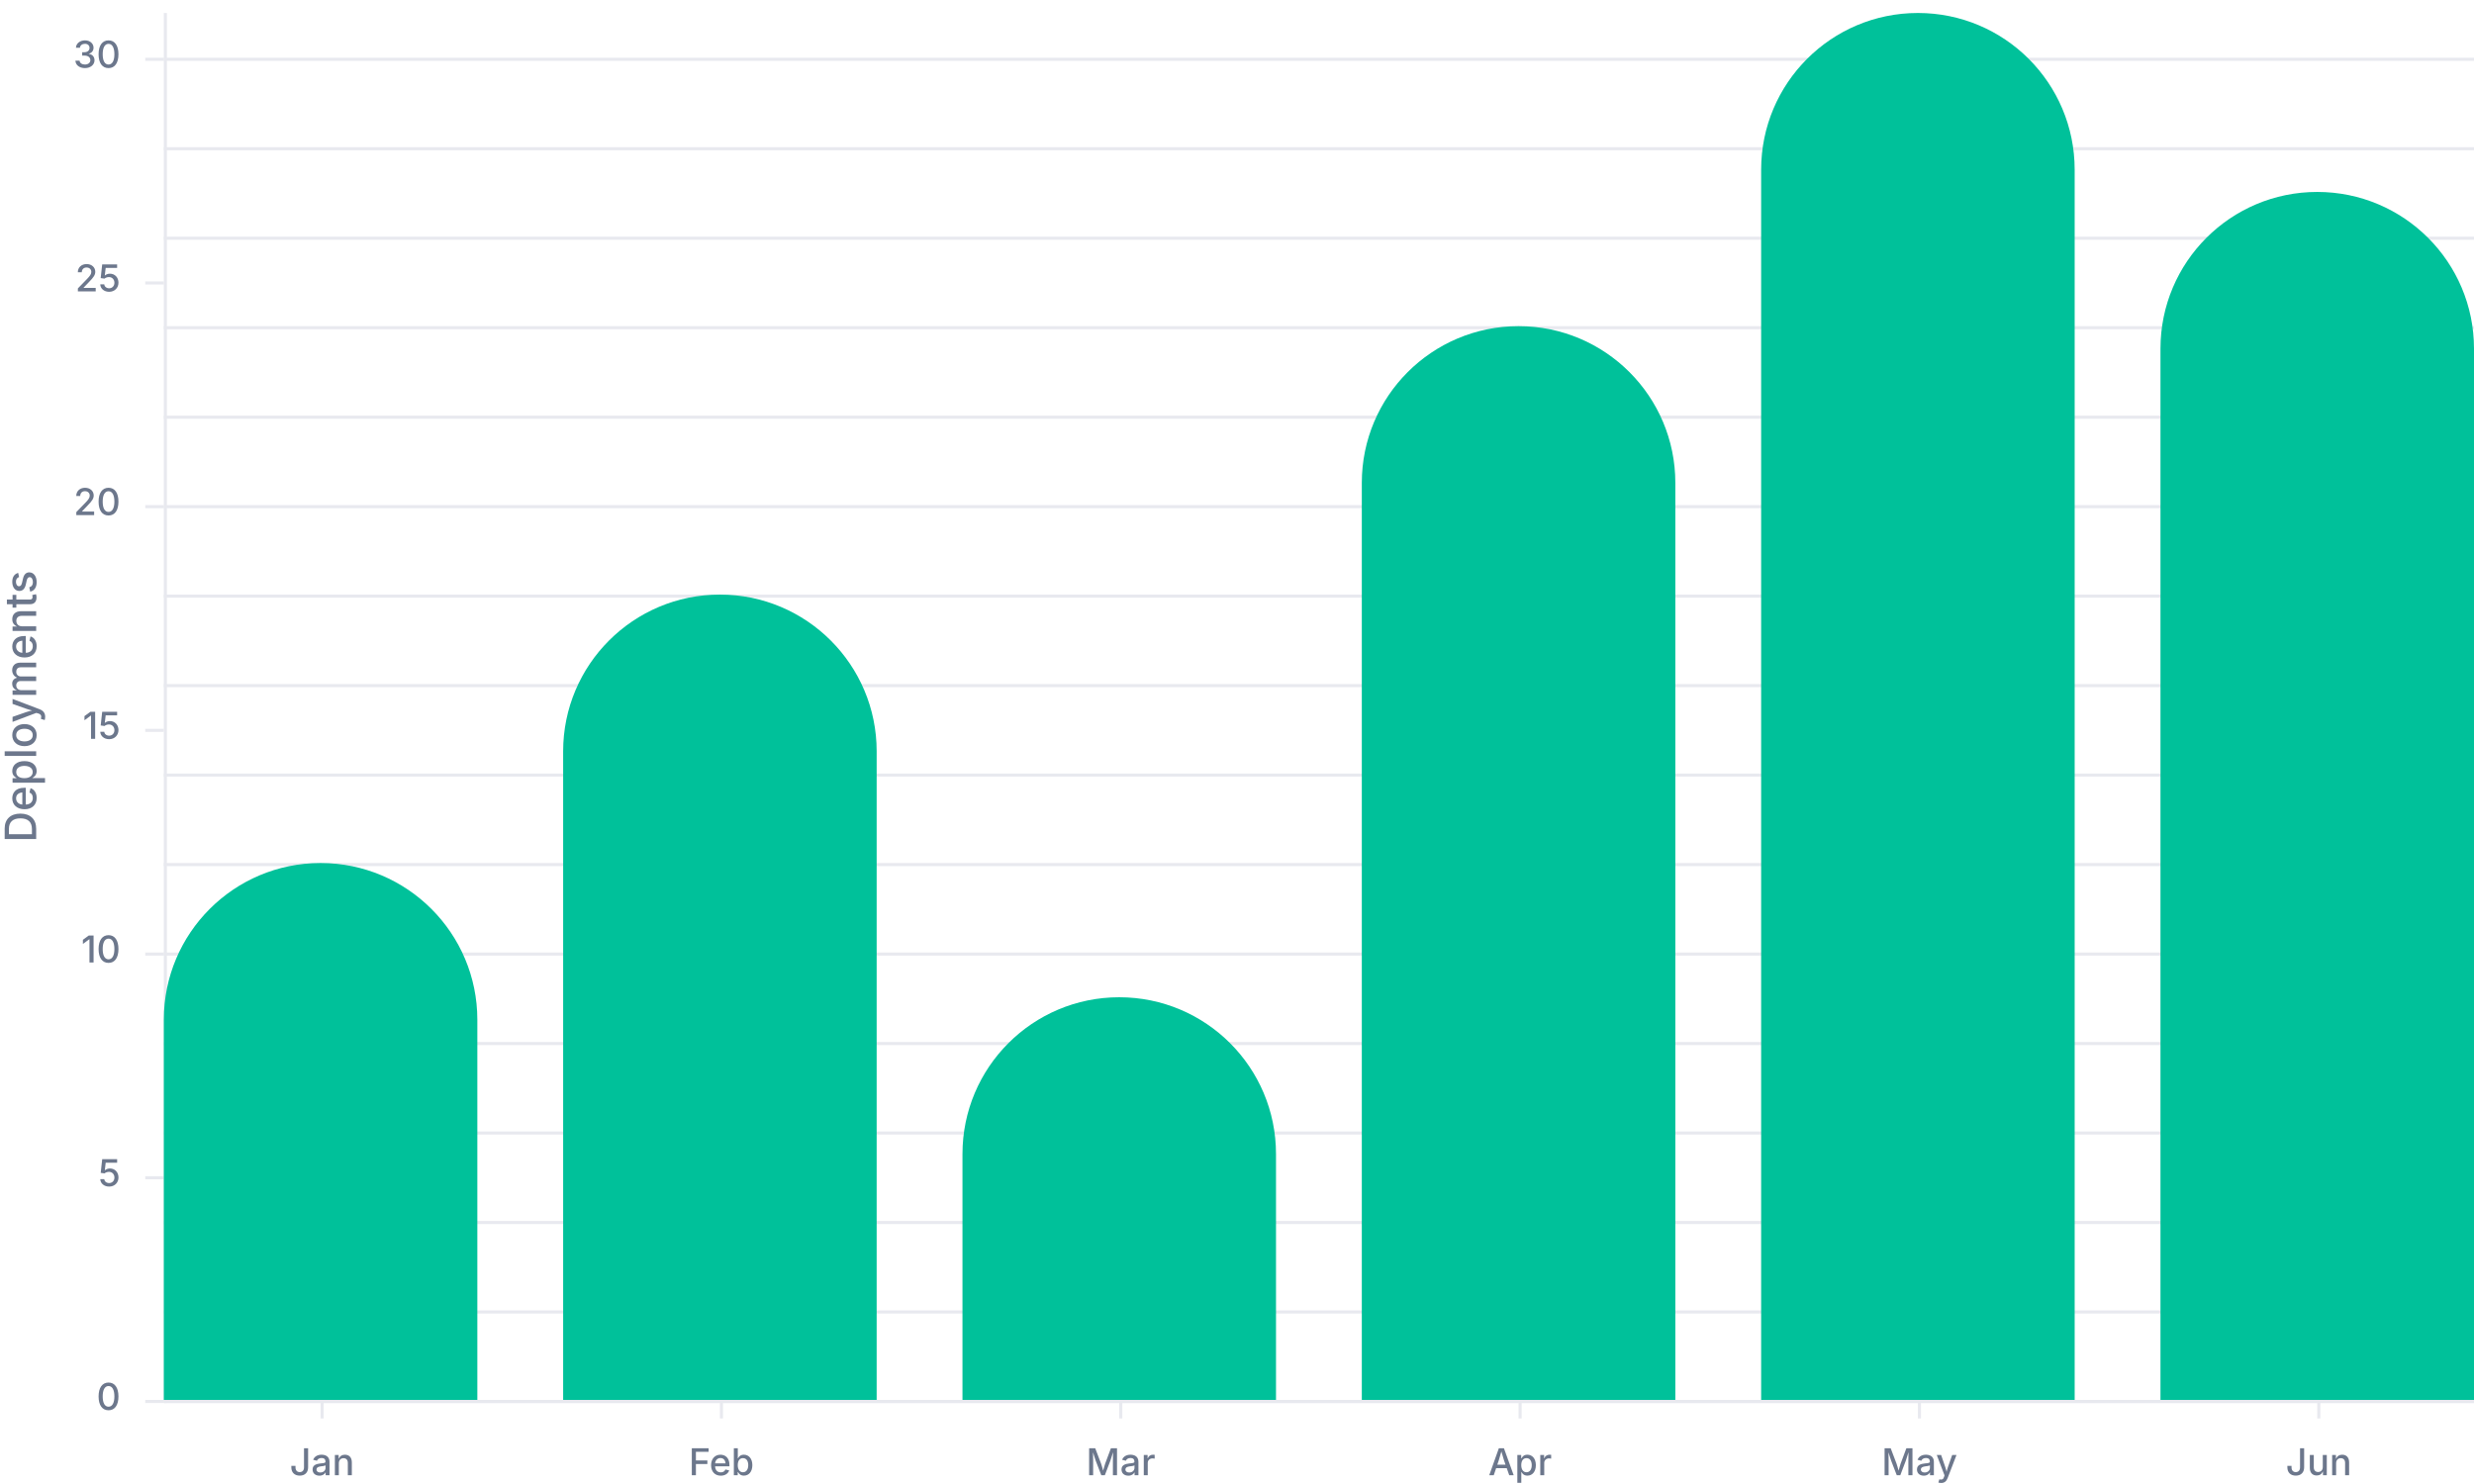
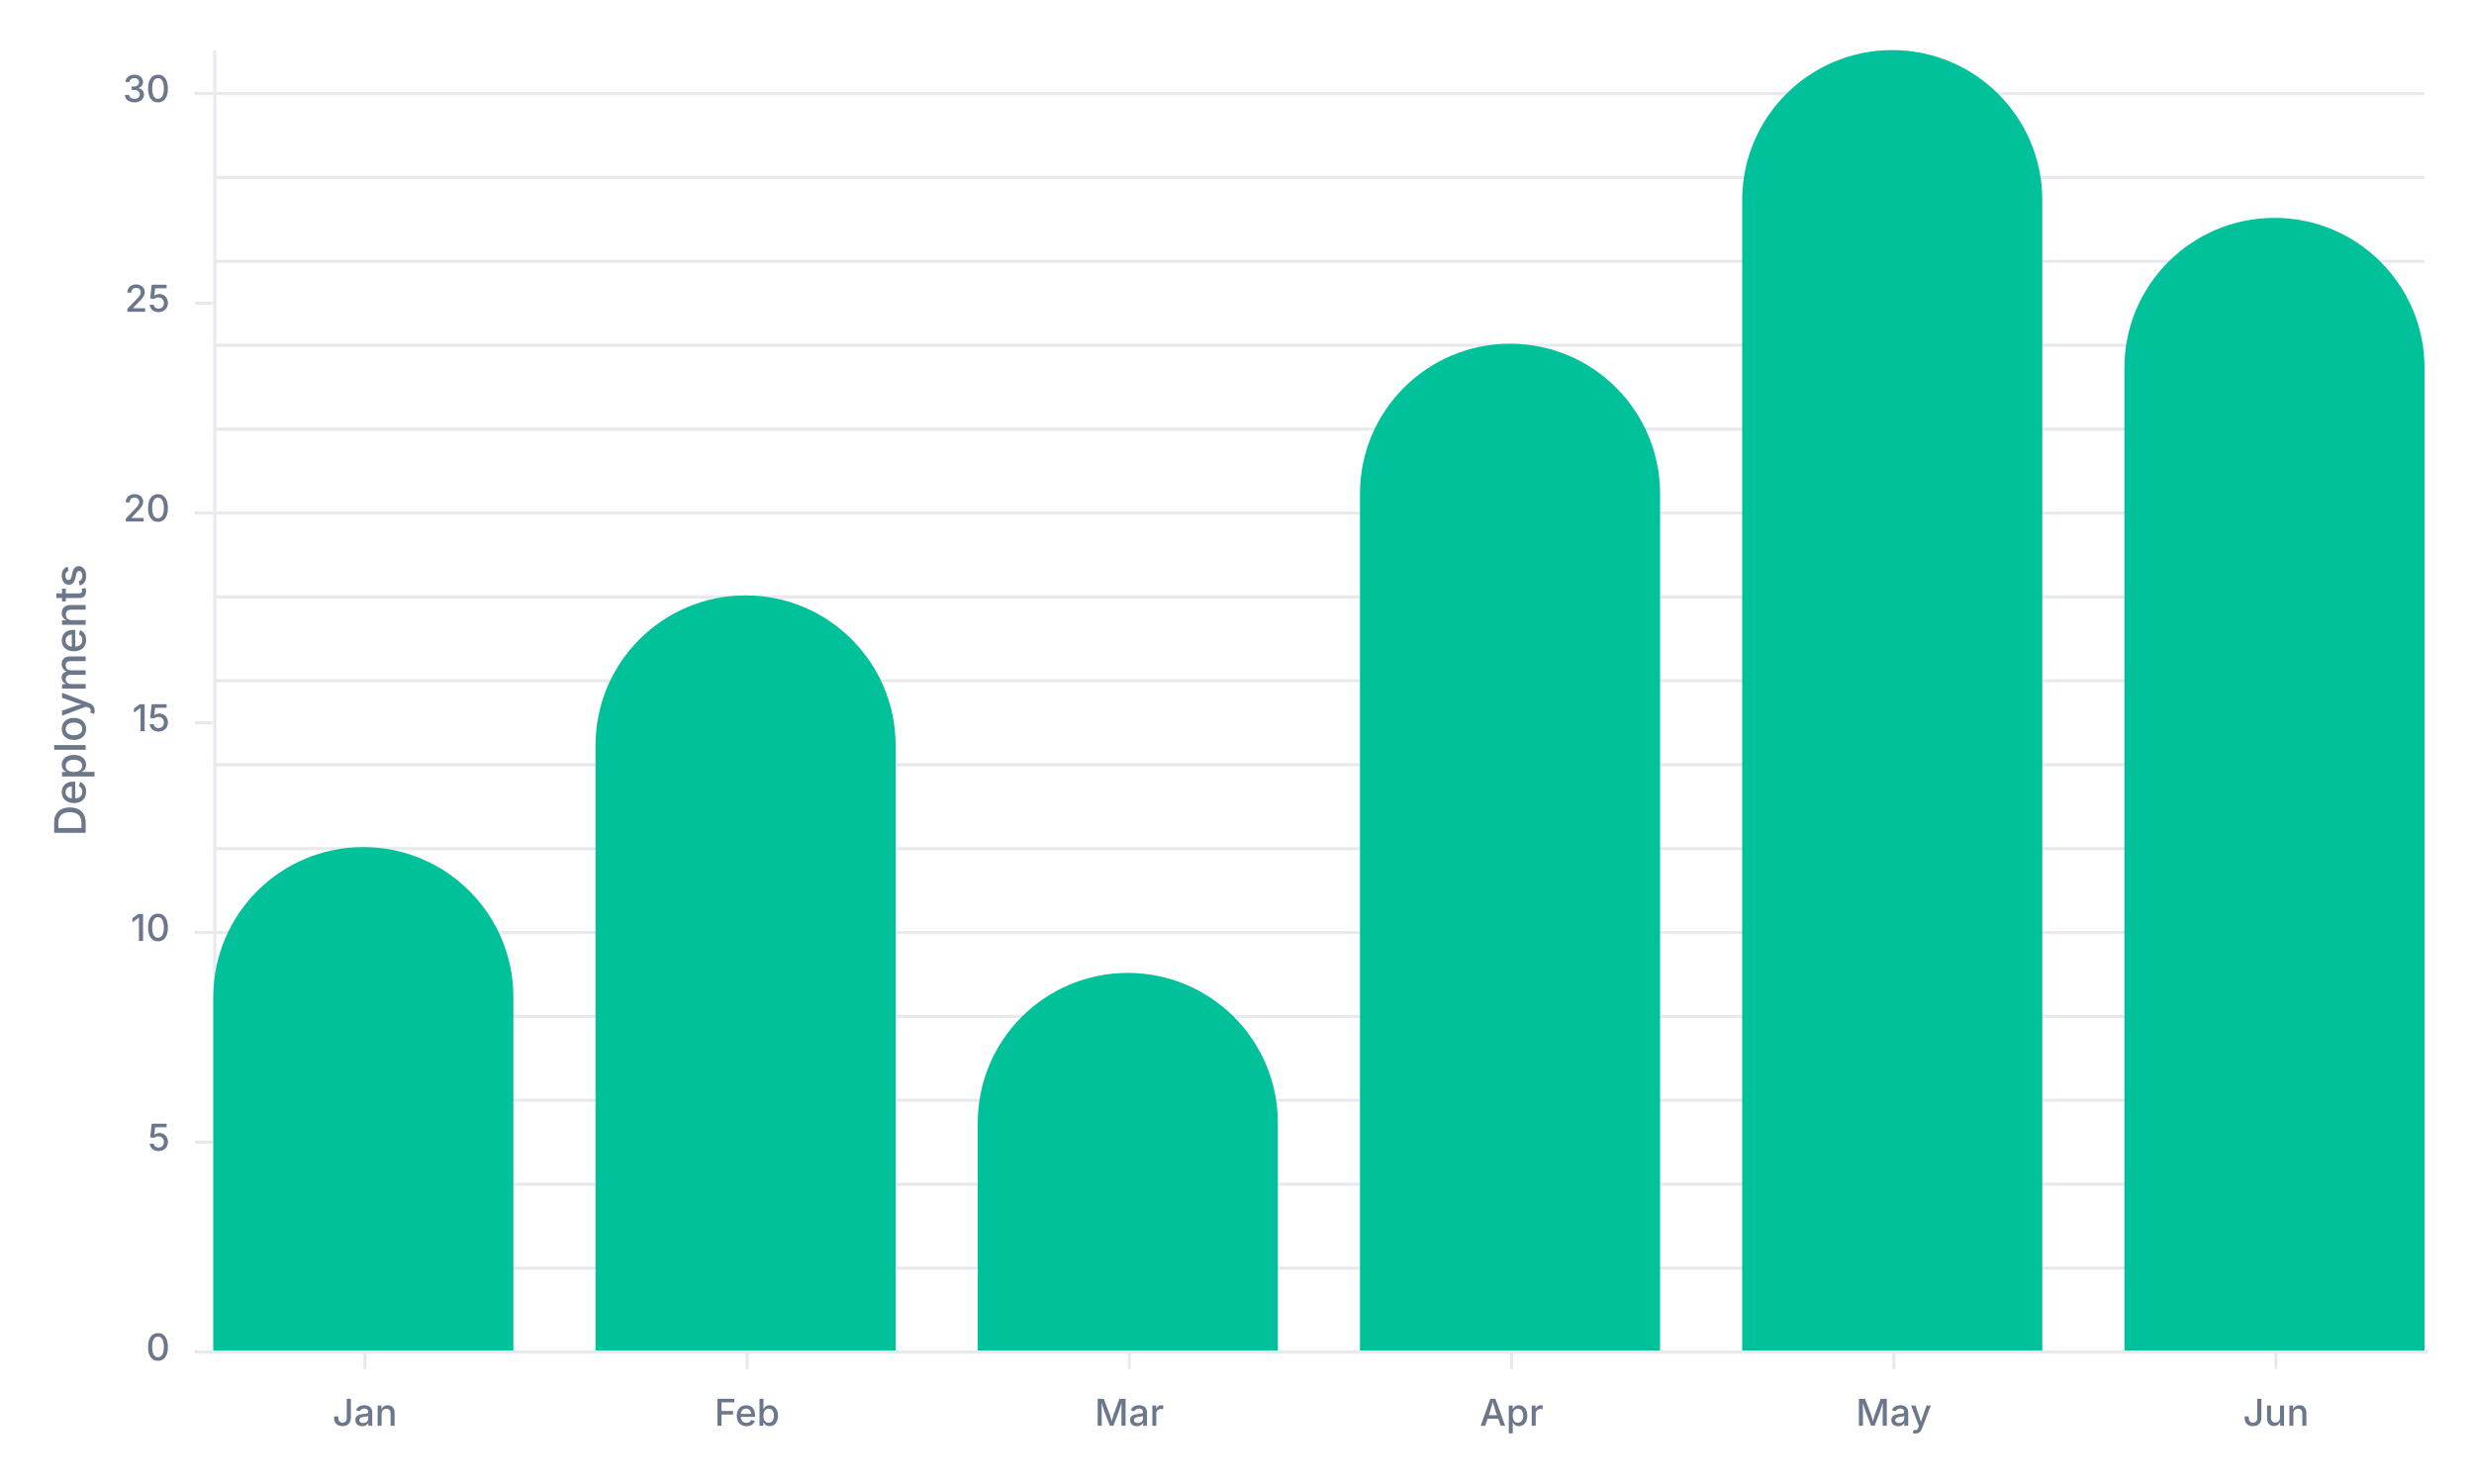
<svg xmlns="http://www.w3.org/2000/svg" style="font-family: Inter, Arial, &quot;Helvetica Neue&quot;, Helvetica, sans-serif;" height="480" width="800" viewBox="0 0 800 480" role="img">
-   <g axis-type="x" transform="translate(52.97,452.8)">
-     <g fill="none" font-size="10" font-family="sans-serif" text-anchor="middle" style="user-select: none;">
-       <path stroke="currentColor" d="M0.5, 0 V0.5 H747.53 V0" style="stroke: #e8e9ef; stroke-width: 1px; stroke-dasharray: none;" />
-       <g opacity="1" transform="translate(51.19132,0)" style="stroke: none; font-size: 12px; font-weight: 500;">
-         <line stroke="currentColor" y2="6" style="stroke: #e8e9ef; stroke-width: 1px;" />
-         <text fill="currentColor" style="fill: #6c778c; cursor: default; font-family: Inter, Arial, &quot;Helvetica Neue&quot;, Helvetica, sans-serif; text-decoration: none; stroke: none;">
-           <tspan font-size="12" font-family="Inter,Arial,&quot;Helvetica Neue&quot;,Helvetica,sans-serif" y="20">
-             <tspan x="0" dy="0em" dominant-baseline="central">Jan</tspan>
-           </tspan>
-         </text>
-       </g>
-       <g opacity="1" transform="translate(180.3208,0)" style="stroke: none; font-size: 12px; font-weight: 500;">
-         <line stroke="currentColor" y2="6" style="stroke: #e8e9ef; stroke-width: 1px;" />
-         <text fill="currentColor" style="fill: #6c778c; cursor: default; font-family: Inter, Arial, &quot;Helvetica Neue&quot;, Helvetica, sans-serif; text-decoration: none; stroke: none;">
-           <tspan font-size="12" font-family="Inter,Arial,&quot;Helvetica Neue&quot;,Helvetica,sans-serif" y="20">
-             <tspan x="0" dy="0em" dominant-baseline="central">Feb</tspan>
-           </tspan>
-         </text>
-       </g>
-       <g opacity="1" transform="translate(309.4503,0)" style="stroke: none; font-size: 12px; font-weight: 500;">
-         <line stroke="currentColor" y2="6" style="stroke: #e8e9ef; stroke-width: 1px;" />
-         <text fill="currentColor" style="fill: #6c778c; cursor: default; font-family: Inter, Arial, &quot;Helvetica Neue&quot;, Helvetica, sans-serif; text-decoration: none; stroke: none;">
-           <tspan font-size="12" font-family="Inter,Arial,&quot;Helvetica Neue&quot;,Helvetica,sans-serif" y="20">
-             <tspan x="0" dy="0em" dominant-baseline="central">Mar</tspan>
-           </tspan>
-         </text>
-       </g>
-       <g opacity="1" transform="translate(438.5797,0)" style="stroke: none; font-size: 12px; font-weight: 500;">
-         <line stroke="currentColor" y2="6" style="stroke: #e8e9ef; stroke-width: 1px;" />
-         <text fill="currentColor" style="fill: #6c778c; cursor: default; font-family: Inter, Arial, &quot;Helvetica Neue&quot;, Helvetica, sans-serif; text-decoration: none; stroke: none;">
-           <tspan font-size="12" font-family="Inter,Arial,&quot;Helvetica Neue&quot;,Helvetica,sans-serif" y="20">
-             <tspan x="0" dy="0em" dominant-baseline="central">Apr</tspan>
-           </tspan>
-         </text>
-       </g>
-       <g opacity="1" transform="translate(567.7092,0)" style="stroke: none; font-size: 12px; font-weight: 500;">
-         <line stroke="currentColor" y2="6" style="stroke: #e8e9ef; stroke-width: 1px;" />
-         <text fill="currentColor" style="fill: #6c778c; cursor: default; font-family: Inter, Arial, &quot;Helvetica Neue&quot;, Helvetica, sans-serif; text-decoration: none; stroke: none;">
-           <tspan font-size="12" font-family="Inter,Arial,&quot;Helvetica Neue&quot;,Helvetica,sans-serif" y="20">
-             <tspan x="0" dy="0em" dominant-baseline="central">May</tspan>
-           </tspan>
-         </text>
-       </g>
-       <g opacity="1" transform="translate(696.8387,0)" style="stroke: none; font-size: 12px; font-weight: 500;">
-         <line stroke="currentColor" y2="6" style="stroke: #e8e9ef; stroke-width: 1px;" />
-         <text fill="currentColor" style="fill: #6c778c; cursor: default; font-family: Inter, Arial, &quot;Helvetica Neue&quot;, Helvetica, sans-serif; text-decoration: none; stroke: none;">
-           <tspan font-size="12" font-family="Inter,Arial,&quot;Helvetica Neue&quot;,Helvetica,sans-serif" y="20">
-             <tspan x="0" dy="0em" dominant-baseline="central">Jun</tspan>
-           </tspan>
-         </text>
-       </g>
+   <g transform="translate(16,12)">
+     <g axis-type="x" transform="translate(52.97,424.8)">
+       <g fill="none" font-size="10" font-family="sans-serif" text-anchor="middle" style="user-select: none;">
+         <path stroke="currentColor" d="M0.5, 0 V0.5 H715.53 V0" style="stroke: #e8e9ef; stroke-width: 1px; stroke-dasharray: none;" />
+         <g opacity="1" transform="translate(49.01989,0)" style="stroke: none; font-size: 12px; font-weight: 500;">
+           <line stroke="currentColor" y2="6" style="stroke: #e8e9ef; stroke-width: 1px;" />
+           <text fill="currentColor" style="fill: #6c778c; cursor: default; font-family: Inter, Arial, &quot;Helvetica Neue&quot;, Helvetica, sans-serif; text-decoration: none; stroke: none;">
+             <tspan font-size="12" font-family="Inter,Arial,&quot;Helvetica Neue&quot;,Helvetica,sans-serif" y="20">
+               <tspan x="0" dy="0em" dominant-baseline="central">Jan</tspan>
+             </tspan>
+           </text>
+         </g>
+         <g opacity="1" transform="translate(172.6179,0)" style="stroke: none; font-size: 12px; font-weight: 500;">
+           <line stroke="currentColor" y2="6" style="stroke: #e8e9ef; stroke-width: 1px;" />
+           <text fill="currentColor" style="fill: #6c778c; cursor: default; font-family: Inter, Arial, &quot;Helvetica Neue&quot;, Helvetica, sans-serif; text-decoration: none; stroke: none;">
+             <tspan font-size="12" font-family="Inter,Arial,&quot;Helvetica Neue&quot;,Helvetica,sans-serif" y="20">
+               <tspan x="0" dy="0em" dominant-baseline="central">Feb</tspan>
+             </tspan>
+           </text>
+         </g>
+         <g opacity="1" transform="translate(296.216,0)" style="stroke: none; font-size: 12px; font-weight: 500;">
+           <line stroke="currentColor" y2="6" style="stroke: #e8e9ef; stroke-width: 1px;" />
+           <text fill="currentColor" style="fill: #6c778c; cursor: default; font-family: Inter, Arial, &quot;Helvetica Neue&quot;, Helvetica, sans-serif; text-decoration: none; stroke: none;">
+             <tspan font-size="12" font-family="Inter,Arial,&quot;Helvetica Neue&quot;,Helvetica,sans-serif" y="20">
+               <tspan x="0" dy="0em" dominant-baseline="central">Mar</tspan>
+             </tspan>
+           </text>
+         </g>
+         <g opacity="1" transform="translate(419.814,0)" style="stroke: none; font-size: 12px; font-weight: 500;">
+           <line stroke="currentColor" y2="6" style="stroke: #e8e9ef; stroke-width: 1px;" />
+           <text fill="currentColor" style="fill: #6c778c; cursor: default; font-family: Inter, Arial, &quot;Helvetica Neue&quot;, Helvetica, sans-serif; text-decoration: none; stroke: none;">
+             <tspan font-size="12" font-family="Inter,Arial,&quot;Helvetica Neue&quot;,Helvetica,sans-serif" y="20">
+               <tspan x="0" dy="0em" dominant-baseline="central">Apr</tspan>
+             </tspan>
+           </text>
+         </g>
+         <g opacity="1" transform="translate(543.4121,0)" style="stroke: none; font-size: 12px; font-weight: 500;">
+           <line stroke="currentColor" y2="6" style="stroke: #e8e9ef; stroke-width: 1px;" />
+           <text fill="currentColor" style="fill: #6c778c; cursor: default; font-family: Inter, Arial, &quot;Helvetica Neue&quot;, Helvetica, sans-serif; text-decoration: none; stroke: none;">
+             <tspan font-size="12" font-family="Inter,Arial,&quot;Helvetica Neue&quot;,Helvetica,sans-serif" y="20">
+               <tspan x="0" dy="0em" dominant-baseline="central">May</tspan>
+             </tspan>
+           </text>
+         </g>
+         <g opacity="1" transform="translate(667.0101,0)" style="stroke: none; font-size: 12px; font-weight: 500;">
+           <line stroke="currentColor" y2="6" style="stroke: #e8e9ef; stroke-width: 1px;" />
+           <text fill="currentColor" style="fill: #6c778c; cursor: default; font-family: Inter, Arial, &quot;Helvetica Neue&quot;, Helvetica, sans-serif; text-decoration: none; stroke: none;">
+             <tspan font-size="12" font-family="Inter,Arial,&quot;Helvetica Neue&quot;,Helvetica,sans-serif" y="20">
+               <tspan x="0" dy="0em" dominant-baseline="central">Jun</tspan>
+             </tspan>
+           </text>
+         </g>
+       </g>
+       <g style="opacity: 0;" />
    </g>
-     <g style="opacity: 0;" />
+     <g axis-type="y" transform="translate(52.97,4.2)">
+       <g fill="none" font-size="10" font-family="sans-serif" text-anchor="end" style="user-select: none;">
+         <path stroke="currentColor" d="M0, 421.1 H0.5 V0.5 H0" style="stroke: #e8e9ef; stroke-width: 1px; stroke-dasharray: none;" />
+         <g opacity="1" transform="translate(0,421.1)" style="stroke: none; font-size: 12px; font-weight: 500;">
+           <line stroke="currentColor" x2="-6" style="stroke: #e8e9ef; stroke-width: 1px;" />
+           <text fill="currentColor" x="-14" style="fill: #6c778c; cursor: default; font-family: Inter, Arial, &quot;Helvetica Neue&quot;, Helvetica, sans-serif; text-decoration: none; stroke: none;">
+             <tspan font-size="12" font-family="Inter,Arial,&quot;Helvetica Neue&quot;,Helvetica,sans-serif" y="-6">
+               <tspan x="-14" dy="0em" dominant-baseline="hanging">0</tspan>
+             </tspan>
+           </text>
+         </g>
+         <g opacity="1" transform="translate(0,353.2613)" style="stroke: none; font-size: 12px; font-weight: 500;">
+           <line stroke="currentColor" x2="-6" style="stroke: #e8e9ef; stroke-width: 1px;" />
+           <text fill="currentColor" x="-14" style="fill: #6c778c; cursor: default; font-family: Inter, Arial, &quot;Helvetica Neue&quot;, Helvetica, sans-serif; text-decoration: none; stroke: none;">
+             <tspan font-size="12" font-family="Inter,Arial,&quot;Helvetica Neue&quot;,Helvetica,sans-serif" y="-6">
+               <tspan x="-14" dy="0em" dominant-baseline="hanging">5</tspan>
+             </tspan>
+           </text>
+         </g>
+         <g opacity="1" transform="translate(0,285.4226)" style="stroke: none; font-size: 12px; font-weight: 500;">
+           <line stroke="currentColor" x2="-6" style="stroke: #e8e9ef; stroke-width: 1px;" />
+           <text fill="currentColor" x="-14" style="fill: #6c778c; cursor: default; font-family: Inter, Arial, &quot;Helvetica Neue&quot;, Helvetica, sans-serif; text-decoration: none; stroke: none;">
+             <tspan font-size="12" font-family="Inter,Arial,&quot;Helvetica Neue&quot;,Helvetica,sans-serif" y="-6">
+               <tspan x="-14" dy="0em" dominant-baseline="hanging">10</tspan>
+             </tspan>
+           </text>
+         </g>
+         <g opacity="1" transform="translate(0,217.5839)" style="stroke: none; font-size: 12px; font-weight: 500;">
+           <line stroke="currentColor" x2="-6" style="stroke: #e8e9ef; stroke-width: 1px;" />
+           <text fill="currentColor" x="-14" style="fill: #6c778c; cursor: default; font-family: Inter, Arial, &quot;Helvetica Neue&quot;, Helvetica, sans-serif; text-decoration: none; stroke: none;">
+             <tspan font-size="12" font-family="Inter,Arial,&quot;Helvetica Neue&quot;,Helvetica,sans-serif" y="-6">
+               <tspan x="-14" dy="0em" dominant-baseline="hanging">15</tspan>
+             </tspan>
+           </text>
+         </g>
+         <g opacity="1" transform="translate(0,149.7452)" style="stroke: none; font-size: 12px; font-weight: 500;">
+           <line stroke="currentColor" x2="-6" style="stroke: #e8e9ef; stroke-width: 1px;" />
+           <text fill="currentColor" x="-14" style="fill: #6c778c; cursor: default; font-family: Inter, Arial, &quot;Helvetica Neue&quot;, Helvetica, sans-serif; text-decoration: none; stroke: none;">
+             <tspan font-size="12" font-family="Inter,Arial,&quot;Helvetica Neue&quot;,Helvetica,sans-serif" y="-6">
+               <tspan x="-14" dy="0em" dominant-baseline="hanging">20</tspan>
+             </tspan>
+           </text>
+         </g>
+         <g opacity="1" transform="translate(0,81.90645)" style="stroke: none; font-size: 12px; font-weight: 500;">
+           <line stroke="currentColor" x2="-6" style="stroke: #e8e9ef; stroke-width: 1px;" />
+           <text fill="currentColor" x="-14" style="fill: #6c778c; cursor: default; font-family: Inter, Arial, &quot;Helvetica Neue&quot;, Helvetica, sans-serif; text-decoration: none; stroke: none;">
+             <tspan font-size="12" font-family="Inter,Arial,&quot;Helvetica Neue&quot;,Helvetica,sans-serif" y="-6">
+               <tspan x="-14" dy="0em" dominant-baseline="hanging">25</tspan>
+             </tspan>
+           </text>
+         </g>
+         <g opacity="1" transform="translate(0,14.06774)" style="stroke: none; font-size: 12px; font-weight: 500;">
+           <line stroke="currentColor" x2="-6" style="stroke: #e8e9ef; stroke-width: 1px;" />
+           <text fill="currentColor" x="-14" style="fill: #6c778c; cursor: default; font-family: Inter, Arial, &quot;Helvetica Neue&quot;, Helvetica, sans-serif; text-decoration: none; stroke: none;">
+             <tspan font-size="12" font-family="Inter,Arial,&quot;Helvetica Neue&quot;,Helvetica,sans-serif" y="-6">
+               <tspan x="-14" dy="0em" dominant-baseline="hanging">30</tspan>
+             </tspan>
+           </text>
+         </g>
+         <text dy="-0.25em" transform="translate(-37.77,210.3) rotate(-90)" style="fill: #6c778c; font-size: 14px; font-weight: 500; font-family: Inter, Arial, &quot;Helvetica Neue&quot;, Helvetica, sans-serif; text-anchor: middle;">Deployments</text>
+       </g>
+       <g fill="none" font-size="10" font-family="sans-serif" text-anchor="end" style="opacity: 1;">
+         <path stroke="currentColor" d="M0.5,421.1V0.5" style="opacity: 0;" />
+         <g opacity="1" transform="translate(0,421.1)">
+           <line stroke="currentColor" x2="715.03" style="stroke: #e8e9ef; stroke-width: 1px; stroke-dasharray: none; opacity: 1; transition: none;" />
+           <text fill="currentColor" x="-3" dy="0.32em" />
+         </g>
+         <g opacity="1" transform="translate(0,393.9645)">
+           <line stroke="currentColor" x2="715.03" style="stroke: #e8e9ef; stroke-width: 1px; stroke-dasharray: none; opacity: 1; transition: none;" />
+           <text fill="currentColor" x="-3" dy="0.32em" />
+         </g>
+         <g opacity="1" transform="translate(0,366.829)">
+           <line stroke="currentColor" x2="715.03" style="stroke: #e8e9ef; stroke-width: 1px; stroke-dasharray: none; opacity: 1; transition: none;" />
+           <text fill="currentColor" x="-3" dy="0.32em" />
+         </g>
+         <g opacity="1" transform="translate(0,339.6935)">
+           <line stroke="currentColor" x2="715.03" style="stroke: #e8e9ef; stroke-width: 1px; stroke-dasharray: none; opacity: 1; transition: none;" />
+           <text fill="currentColor" x="-3" dy="0.32em" />
+         </g>
+         <g opacity="1" transform="translate(0,312.5581)">
+           <line stroke="currentColor" x2="715.03" style="stroke: #e8e9ef; stroke-width: 1px; stroke-dasharray: none; opacity: 1; transition: none;" />
+           <text fill="currentColor" x="-3" dy="0.32em" />
+         </g>
+         <g opacity="1" transform="translate(0,285.4226)">
+           <line stroke="currentColor" x2="715.03" style="stroke: #e8e9ef; stroke-width: 1px; stroke-dasharray: none; opacity: 1; transition: none;" />
+           <text fill="currentColor" x="-3" dy="0.32em" />
+         </g>
+         <g opacity="1" transform="translate(0,258.2871)">
+           <line stroke="currentColor" x2="715.03" style="stroke: #e8e9ef; stroke-width: 1px; stroke-dasharray: none; opacity: 1; transition: none;" />
+           <text fill="currentColor" x="-3" dy="0.32em" />
+         </g>
+         <g opacity="1" transform="translate(0,231.1516)">
+           <line stroke="currentColor" x2="715.03" style="stroke: #e8e9ef; stroke-width: 1px; stroke-dasharray: none; opacity: 1; transition: none;" />
+           <text fill="currentColor" x="-3" dy="0.32em" />
+         </g>
+         <g opacity="1" transform="translate(0,204.0161)">
+           <line stroke="currentColor" x2="715.03" style="stroke: #e8e9ef; stroke-width: 1px; stroke-dasharray: none; opacity: 1; transition: none;" />
+           <text fill="currentColor" x="-3" dy="0.32em" />
+         </g>
+         <g opacity="1" transform="translate(0,176.8806)">
+           <line stroke="currentColor" x2="715.03" style="stroke: #e8e9ef; stroke-width: 1px; stroke-dasharray: none; opacity: 1; transition: none;" />
+           <text fill="currentColor" x="-3" dy="0.32em" />
+         </g>
+         <g opacity="1" transform="translate(0,149.7452)">
+           <line stroke="currentColor" x2="715.03" style="stroke: #e8e9ef; stroke-width: 1px; stroke-dasharray: none; opacity: 1; transition: none;" />
+           <text fill="currentColor" x="-3" dy="0.32em" />
+         </g>
+         <g opacity="1" transform="translate(0,122.6097)">
+           <line stroke="currentColor" x2="715.03" style="stroke: #e8e9ef; stroke-width: 1px; stroke-dasharray: none; opacity: 1; transition: none;" />
+           <text fill="currentColor" x="-3" dy="0.32em" />
+         </g>
+         <g opacity="1" transform="translate(0,95.47419)">
+           <line stroke="currentColor" x2="715.03" style="stroke: #e8e9ef; stroke-width: 1px; stroke-dasharray: none; opacity: 1; transition: none;" />
+           <text fill="currentColor" x="-3" dy="0.32em" />
+         </g>
+         <g opacity="1" transform="translate(0,68.33871)">
+           <line stroke="currentColor" x2="715.03" style="stroke: #e8e9ef; stroke-width: 1px; stroke-dasharray: none; opacity: 1; transition: none;" />
+           <text fill="currentColor" x="-3" dy="0.32em" />
+         </g>
+         <g opacity="1" transform="translate(0,41.20323)">
+           <line stroke="currentColor" x2="715.03" style="stroke: #e8e9ef; stroke-width: 1px; stroke-dasharray: none; opacity: 1; transition: none;" />
+           <text fill="currentColor" x="-3" dy="0.32em" />
+         </g>
+         <g opacity="1" transform="translate(0,14.06774)">
+           <line stroke="currentColor" x2="715.03" style="stroke: #e8e9ef; stroke-width: 1px; stroke-dasharray: none; opacity: 1; transition: none;" />
+           <text fill="currentColor" x="-3" dy="0.32em" />
+         </g>
+       </g>
+     </g>
+     <g transform="translate(52.97,4.2)" style="clip-path: url(#snap-0);">
+       <g transform="translate(48.51989,0)" style="opacity: 1;">
+         <path d="M0,257.787h0a48.52,48.52 0 0 1 48.52,48.52h0v0v65.773a0,0 0 0 1 0,0v48.52h-48.52h0a0,0 0 0 1 0,0h-48.52v-48.52v-65.773a48.52,48.52 0 0 1 48.52,-48.52v0h0z" unovis-pattern-index="0" style="fill: #00C19A; stroke: none; stroke-width: 0px; cursor: default;" />
+       </g>
+       <g transform="translate(172.1179,0)" style="opacity: 1;">
+         <path d="M0,176.381h0a48.52,48.52 0 0 1 48.52,48.52h0v0v147.18a0,0 0 0 1 0,0v48.52h-48.52h0a0,0 0 0 1 0,0h-48.52v-48.52v-147.18a48.52,48.52 0 0 1 48.52,-48.52v0h0z" unovis-pattern-index="0" style="fill: #00C19A; stroke: none; stroke-width: 0px; cursor: default;" />
+       </g>
+       <g transform="translate(295.716,0)" style="opacity: 1;">
+         <path d="M0,298.49h0a48.52,48.52 0 0 1 48.52,48.52h0v0v25.07a0,0 0 0 1 0,0v48.52h-48.52h0a0,0 0 0 1 0,0h-48.52v-48.52v-25.07a48.52,48.52 0 0 1 48.52,-48.52v0h0z" unovis-pattern-index="0" style="fill: #00C19A; stroke: none; stroke-width: 0px; cursor: default;" />
+       </g>
+       <g transform="translate(419.314,0)" style="opacity: 1;">
+         <path d="M0,94.974h0a48.52,48.52 0 0 1 48.52,48.52h0v0v228.586a0,0 0 0 1 0,0v48.52h-48.52h0a0,0 0 0 1 0,0h-48.52v-48.52v-228.586a48.52,48.52 0 0 1 48.52,-48.52v0h0z" unovis-pattern-index="0" style="fill: #00C19A; stroke: none; stroke-width: 0px; cursor: default;" />
+       </g>
+       <g transform="translate(542.9121,0)" style="opacity: 1;">
+         <path d="M0,0h0a48.52,48.52 0 0 1 48.52,48.52h0v0v323.56a0,0 0 0 1 0,0v48.52h-48.52h0a0,0 0 0 1 0,0h-48.52v-48.52v-323.56a48.52,48.52 0 0 1 48.52,-48.52v0h0z" unovis-pattern-index="0" style="fill: #00C19A; stroke: none; stroke-width: 0px; cursor: default;" />
+       </g>
+       <g transform="translate(666.5101,0)" style="opacity: 1;">
+         <path d="M0,54.271h0a48.52,48.52 0 0 1 48.52,48.52h0v0v269.289a0,0 0 0 1 0,0v48.52h-48.52h0a0,0 0 0 1 0,0h-48.52v-48.52v-269.289a48.52,48.52 0 0 1 48.52,-48.52v0h0z" unovis-pattern-index="0" style="fill: #00C19A; stroke: none; stroke-width: 0px; cursor: default;" />
+       </g>
+     </g>
+     <clipPath id="snap-0">
+       <rect x="-2" y="-2" width="719.03" height="424.6" />
+     </clipPath>
+     <defs>
+       <filter id="snap-1" filterUnits="objectBoundingBox">
+         <feColorMatrix type="saturate" in="SourceGraphic" values="1.35" />
+       </filter>
+     </defs>
+     <defs />
  </g>
-   <g axis-type="y" transform="translate(52.97,4.2)">
-     <g fill="none" font-size="10" font-family="sans-serif" text-anchor="end" style="user-select: none;">
-       <path stroke="currentColor" d="M0, 449.1 H0.5 V0.5 H0" style="stroke: #e8e9ef; stroke-width: 1px; stroke-dasharray: none;" />
-       <g opacity="1" transform="translate(0,449.1)" style="stroke: none; font-size: 12px; font-weight: 500;">
-         <line stroke="currentColor" x2="-6" style="stroke: #e8e9ef; stroke-width: 1px;" />
-         <text fill="currentColor" x="-14" style="fill: #6c778c; cursor: default; font-family: Inter, Arial, &quot;Helvetica Neue&quot;, Helvetica, sans-serif; text-decoration: none; stroke: none;">
-           <tspan font-size="12" font-family="Inter,Arial,&quot;Helvetica Neue&quot;,Helvetica,sans-serif" y="-6">
-             <tspan x="-14" dy="0em" dominant-baseline="hanging">0</tspan>
-           </tspan>
-         </text>
-       </g>
-       <g opacity="1" transform="translate(0,376.7452)" style="stroke: none; font-size: 12px; font-weight: 500;">
-         <line stroke="currentColor" x2="-6" style="stroke: #e8e9ef; stroke-width: 1px;" />
-         <text fill="currentColor" x="-14" style="fill: #6c778c; cursor: default; font-family: Inter, Arial, &quot;Helvetica Neue&quot;, Helvetica, sans-serif; text-decoration: none; stroke: none;">
-           <tspan font-size="12" font-family="Inter,Arial,&quot;Helvetica Neue&quot;,Helvetica,sans-serif" y="-6">
-             <tspan x="-14" dy="0em" dominant-baseline="hanging">5</tspan>
-           </tspan>
-         </text>
-       </g>
-       <g opacity="1" transform="translate(0,304.3903)" style="stroke: none; font-size: 12px; font-weight: 500;">
-         <line stroke="currentColor" x2="-6" style="stroke: #e8e9ef; stroke-width: 1px;" />
-         <text fill="currentColor" x="-14" style="fill: #6c778c; cursor: default; font-family: Inter, Arial, &quot;Helvetica Neue&quot;, Helvetica, sans-serif; text-decoration: none; stroke: none;">
-           <tspan font-size="12" font-family="Inter,Arial,&quot;Helvetica Neue&quot;,Helvetica,sans-serif" y="-6">
-             <tspan x="-14" dy="0em" dominant-baseline="hanging">10</tspan>
-           </tspan>
-         </text>
-       </g>
-       <g opacity="1" transform="translate(0,232.0355)" style="stroke: none; font-size: 12px; font-weight: 500;">
-         <line stroke="currentColor" x2="-6" style="stroke: #e8e9ef; stroke-width: 1px;" />
-         <text fill="currentColor" x="-14" style="fill: #6c778c; cursor: default; font-family: Inter, Arial, &quot;Helvetica Neue&quot;, Helvetica, sans-serif; text-decoration: none; stroke: none;">
-           <tspan font-size="12" font-family="Inter,Arial,&quot;Helvetica Neue&quot;,Helvetica,sans-serif" y="-6">
-             <tspan x="-14" dy="0em" dominant-baseline="hanging">15</tspan>
-           </tspan>
-         </text>
-       </g>
-       <g opacity="1" transform="translate(0,159.6806)" style="stroke: none; font-size: 12px; font-weight: 500;">
-         <line stroke="currentColor" x2="-6" style="stroke: #e8e9ef; stroke-width: 1px;" />
-         <text fill="currentColor" x="-14" style="fill: #6c778c; cursor: default; font-family: Inter, Arial, &quot;Helvetica Neue&quot;, Helvetica, sans-serif; text-decoration: none; stroke: none;">
-           <tspan font-size="12" font-family="Inter,Arial,&quot;Helvetica Neue&quot;,Helvetica,sans-serif" y="-6">
-             <tspan x="-14" dy="0em" dominant-baseline="hanging">20</tspan>
-           </tspan>
-         </text>
-       </g>
-       <g opacity="1" transform="translate(0,87.32581)" style="stroke: none; font-size: 12px; font-weight: 500;">
-         <line stroke="currentColor" x2="-6" style="stroke: #e8e9ef; stroke-width: 1px;" />
-         <text fill="currentColor" x="-14" style="fill: #6c778c; cursor: default; font-family: Inter, Arial, &quot;Helvetica Neue&quot;, Helvetica, sans-serif; text-decoration: none; stroke: none;">
-           <tspan font-size="12" font-family="Inter,Arial,&quot;Helvetica Neue&quot;,Helvetica,sans-serif" y="-6">
-             <tspan x="-14" dy="0em" dominant-baseline="hanging">25</tspan>
-           </tspan>
-         </text>
-       </g>
-       <g opacity="1" transform="translate(0,14.97097)" style="stroke: none; font-size: 12px; font-weight: 500;">
-         <line stroke="currentColor" x2="-6" style="stroke: #e8e9ef; stroke-width: 1px;" />
-         <text fill="currentColor" x="-14" style="fill: #6c778c; cursor: default; font-family: Inter, Arial, &quot;Helvetica Neue&quot;, Helvetica, sans-serif; text-decoration: none; stroke: none;">
-           <tspan font-size="12" font-family="Inter,Arial,&quot;Helvetica Neue&quot;,Helvetica,sans-serif" y="-6">
-             <tspan x="-14" dy="0em" dominant-baseline="hanging">30</tspan>
-           </tspan>
-         </text>
-       </g>
-       <text dy="-0.25em" transform="translate(-37.77,224.3) rotate(-90)" style="fill: #6c778c; font-size: 14px; font-weight: 500; font-family: Inter, Arial, &quot;Helvetica Neue&quot;, Helvetica, sans-serif; text-anchor: middle;">Deployments</text>
-     </g>
-     <g fill="none" font-size="10" font-family="sans-serif" text-anchor="end" style="opacity: 1;">
-       <path stroke="currentColor" d="M0.5,449.1V0.5" style="opacity: 0;" />
-       <g opacity="1" transform="translate(0,449.1)">
-         <line stroke="currentColor" x2="747.03" style="stroke: #e8e9ef; stroke-width: 1px; stroke-dasharray: none; opacity: 1; transition: none;" />
-         <text fill="currentColor" x="-3" dy="0.32em" />
-       </g>
-       <g opacity="1" transform="translate(0,420.1581)">
-         <line stroke="currentColor" x2="747.03" style="stroke: #e8e9ef; stroke-width: 1px; stroke-dasharray: none; opacity: 1; transition: none;" />
-         <text fill="currentColor" x="-3" dy="0.32em" />
-       </g>
-       <g opacity="1" transform="translate(0,391.2161)">
-         <line stroke="currentColor" x2="747.03" style="stroke: #e8e9ef; stroke-width: 1px; stroke-dasharray: none; opacity: 1; transition: none;" />
-         <text fill="currentColor" x="-3" dy="0.32em" />
-       </g>
-       <g opacity="1" transform="translate(0,362.2742)">
-         <line stroke="currentColor" x2="747.03" style="stroke: #e8e9ef; stroke-width: 1px; stroke-dasharray: none; opacity: 1; transition: none;" />
-         <text fill="currentColor" x="-3" dy="0.32em" />
-       </g>
-       <g opacity="1" transform="translate(0,333.3323)">
-         <line stroke="currentColor" x2="747.03" style="stroke: #e8e9ef; stroke-width: 1px; stroke-dasharray: none; opacity: 1; transition: none;" />
-         <text fill="currentColor" x="-3" dy="0.32em" />
-       </g>
-       <g opacity="1" transform="translate(0,304.3903)">
-         <line stroke="currentColor" x2="747.03" style="stroke: #e8e9ef; stroke-width: 1px; stroke-dasharray: none; opacity: 1; transition: none;" />
-         <text fill="currentColor" x="-3" dy="0.32em" />
-       </g>
-       <g opacity="1" transform="translate(0,275.4484)">
-         <line stroke="currentColor" x2="747.03" style="stroke: #e8e9ef; stroke-width: 1px; stroke-dasharray: none; opacity: 1; transition: none;" />
-         <text fill="currentColor" x="-3" dy="0.32em" />
-       </g>
-       <g opacity="1" transform="translate(0,246.5065)">
-         <line stroke="currentColor" x2="747.03" style="stroke: #e8e9ef; stroke-width: 1px; stroke-dasharray: none; opacity: 1; transition: none;" />
-         <text fill="currentColor" x="-3" dy="0.32em" />
-       </g>
-       <g opacity="1" transform="translate(0,217.5645)">
-         <line stroke="currentColor" x2="747.03" style="stroke: #e8e9ef; stroke-width: 1px; stroke-dasharray: none; opacity: 1; transition: none;" />
-         <text fill="currentColor" x="-3" dy="0.32em" />
-       </g>
-       <g opacity="1" transform="translate(0,188.6226)">
-         <line stroke="currentColor" x2="747.03" style="stroke: #e8e9ef; stroke-width: 1px; stroke-dasharray: none; opacity: 1; transition: none;" />
-         <text fill="currentColor" x="-3" dy="0.32em" />
-       </g>
-       <g opacity="1" transform="translate(0,159.6806)">
-         <line stroke="currentColor" x2="747.03" style="stroke: #e8e9ef; stroke-width: 1px; stroke-dasharray: none; opacity: 1; transition: none;" />
-         <text fill="currentColor" x="-3" dy="0.32em" />
-       </g>
-       <g opacity="1" transform="translate(0,130.7387)">
-         <line stroke="currentColor" x2="747.03" style="stroke: #e8e9ef; stroke-width: 1px; stroke-dasharray: none; opacity: 1; transition: none;" />
-         <text fill="currentColor" x="-3" dy="0.32em" />
-       </g>
-       <g opacity="1" transform="translate(0,101.7968)">
-         <line stroke="currentColor" x2="747.03" style="stroke: #e8e9ef; stroke-width: 1px; stroke-dasharray: none; opacity: 1; transition: none;" />
-         <text fill="currentColor" x="-3" dy="0.32em" />
-       </g>
-       <g opacity="1" transform="translate(0,72.85484)">
-         <line stroke="currentColor" x2="747.03" style="stroke: #e8e9ef; stroke-width: 1px; stroke-dasharray: none; opacity: 1; transition: none;" />
-         <text fill="currentColor" x="-3" dy="0.32em" />
-       </g>
-       <g opacity="1" transform="translate(0,43.9129)">
-         <line stroke="currentColor" x2="747.03" style="stroke: #e8e9ef; stroke-width: 1px; stroke-dasharray: none; opacity: 1; transition: none;" />
-         <text fill="currentColor" x="-3" dy="0.32em" />
-       </g>
-       <g opacity="1" transform="translate(0,14.97097)">
-         <line stroke="currentColor" x2="747.03" style="stroke: #e8e9ef; stroke-width: 1px; stroke-dasharray: none; opacity: 1; transition: none;" />
-         <text fill="currentColor" x="-3" dy="0.32em" />
-       </g>
-     </g>
-   </g>
-   <g transform="translate(52.97,4.2)" style="clip-path: url(#snap-0);">
-     <g transform="translate(50.69132,0)" style="opacity: 1;">
-       <path d="M0,274.948h0a50.691,50.691 0 0 1 50.691,50.691h0v0v72.269a0,0 0 0 1 0,0v50.691h-50.691h0a0,0 0 0 1 0,0h-50.691v-50.691v-72.269a50.691,50.691 0 0 1 50.691,-50.691v0h0z" unovis-pattern-index="0" style="fill: #00C19A; stroke: none; stroke-width: 0px; cursor: default;" />
-     </g>
-     <g transform="translate(179.8208,0)" style="opacity: 1;">
-       <path d="M0,188.123h0a50.691,50.691 0 0 1 50.691,50.691h0v0v159.095a0,0 0 0 1 0,0v50.691h-50.691h0a0,0 0 0 1 0,0h-50.691v-50.691v-159.095a50.691,50.691 0 0 1 50.691,-50.691v0h0z" unovis-pattern-index="0" style="fill: #00C19A; stroke: none; stroke-width: 0px; cursor: default;" />
-     </g>
-     <g transform="translate(308.9503,0)" style="opacity: 1;">
-       <path d="M0,318.361h0a50.691,50.691 0 0 1 50.691,50.691h0v0v28.856a0,0 0 0 1 0,0v50.691h-50.691h0a0,0 0 0 1 0,0h-50.691v-50.691v-28.856a50.691,50.691 0 0 1 50.691,-50.691v0h0z" unovis-pattern-index="0" style="fill: #00C19A; stroke: none; stroke-width: 0px; cursor: default;" />
-     </g>
-     <g transform="translate(438.0797,0)" style="opacity: 1;">
-       <path d="M0,101.297h0a50.691,50.691 0 0 1 50.691,50.691h0v0v245.921a0,0 0 0 1 0,0v50.691h-50.691h0a0,0 0 0 1 0,0h-50.691v-50.691v-245.921a50.691,50.691 0 0 1 50.691,-50.691v0h0z" unovis-pattern-index="0" style="fill: #00C19A; stroke: none; stroke-width: 0px; cursor: default;" />
-     </g>
-     <g transform="translate(567.2092,0)" style="opacity: 1;">
-       <path d="M0,0h0a50.691,50.691 0 0 1 50.691,50.691h0v0v347.217a0,0 0 0 1 0,0v50.691h-50.691h0a0,0 0 0 1 0,0h-50.691v-50.691v-347.217a50.691,50.691 0 0 1 50.691,-50.691v0h0z" unovis-pattern-index="0" style="fill: #00C19A; stroke: none; stroke-width: 0px; cursor: default;" />
-     </g>
-     <g transform="translate(696.3387,0)" style="opacity: 1;">
-       <path d="M0,57.884h0a50.691,50.691 0 0 1 50.691,50.691h0v0v289.333a0,0 0 0 1 0,0v50.691h-50.691h0a0,0 0 0 1 0,0h-50.691v-50.691v-289.333a50.691,50.691 0 0 1 50.691,-50.691v0h0z" unovis-pattern-index="0" style="fill: #00C19A; stroke: none; stroke-width: 0px; cursor: default;" />
-     </g>
-   </g>
-   <clipPath id="snap-0">
-     <rect x="-2" y="-2" width="751.03" height="452.6" />
-   </clipPath>
-   <defs>
-     <filter id="snap-1" filterUnits="objectBoundingBox">
-       <feColorMatrix type="saturate" in="SourceGraphic" values="1.35" />
-     </filter>
-   </defs>
-   <defs />
</svg>
